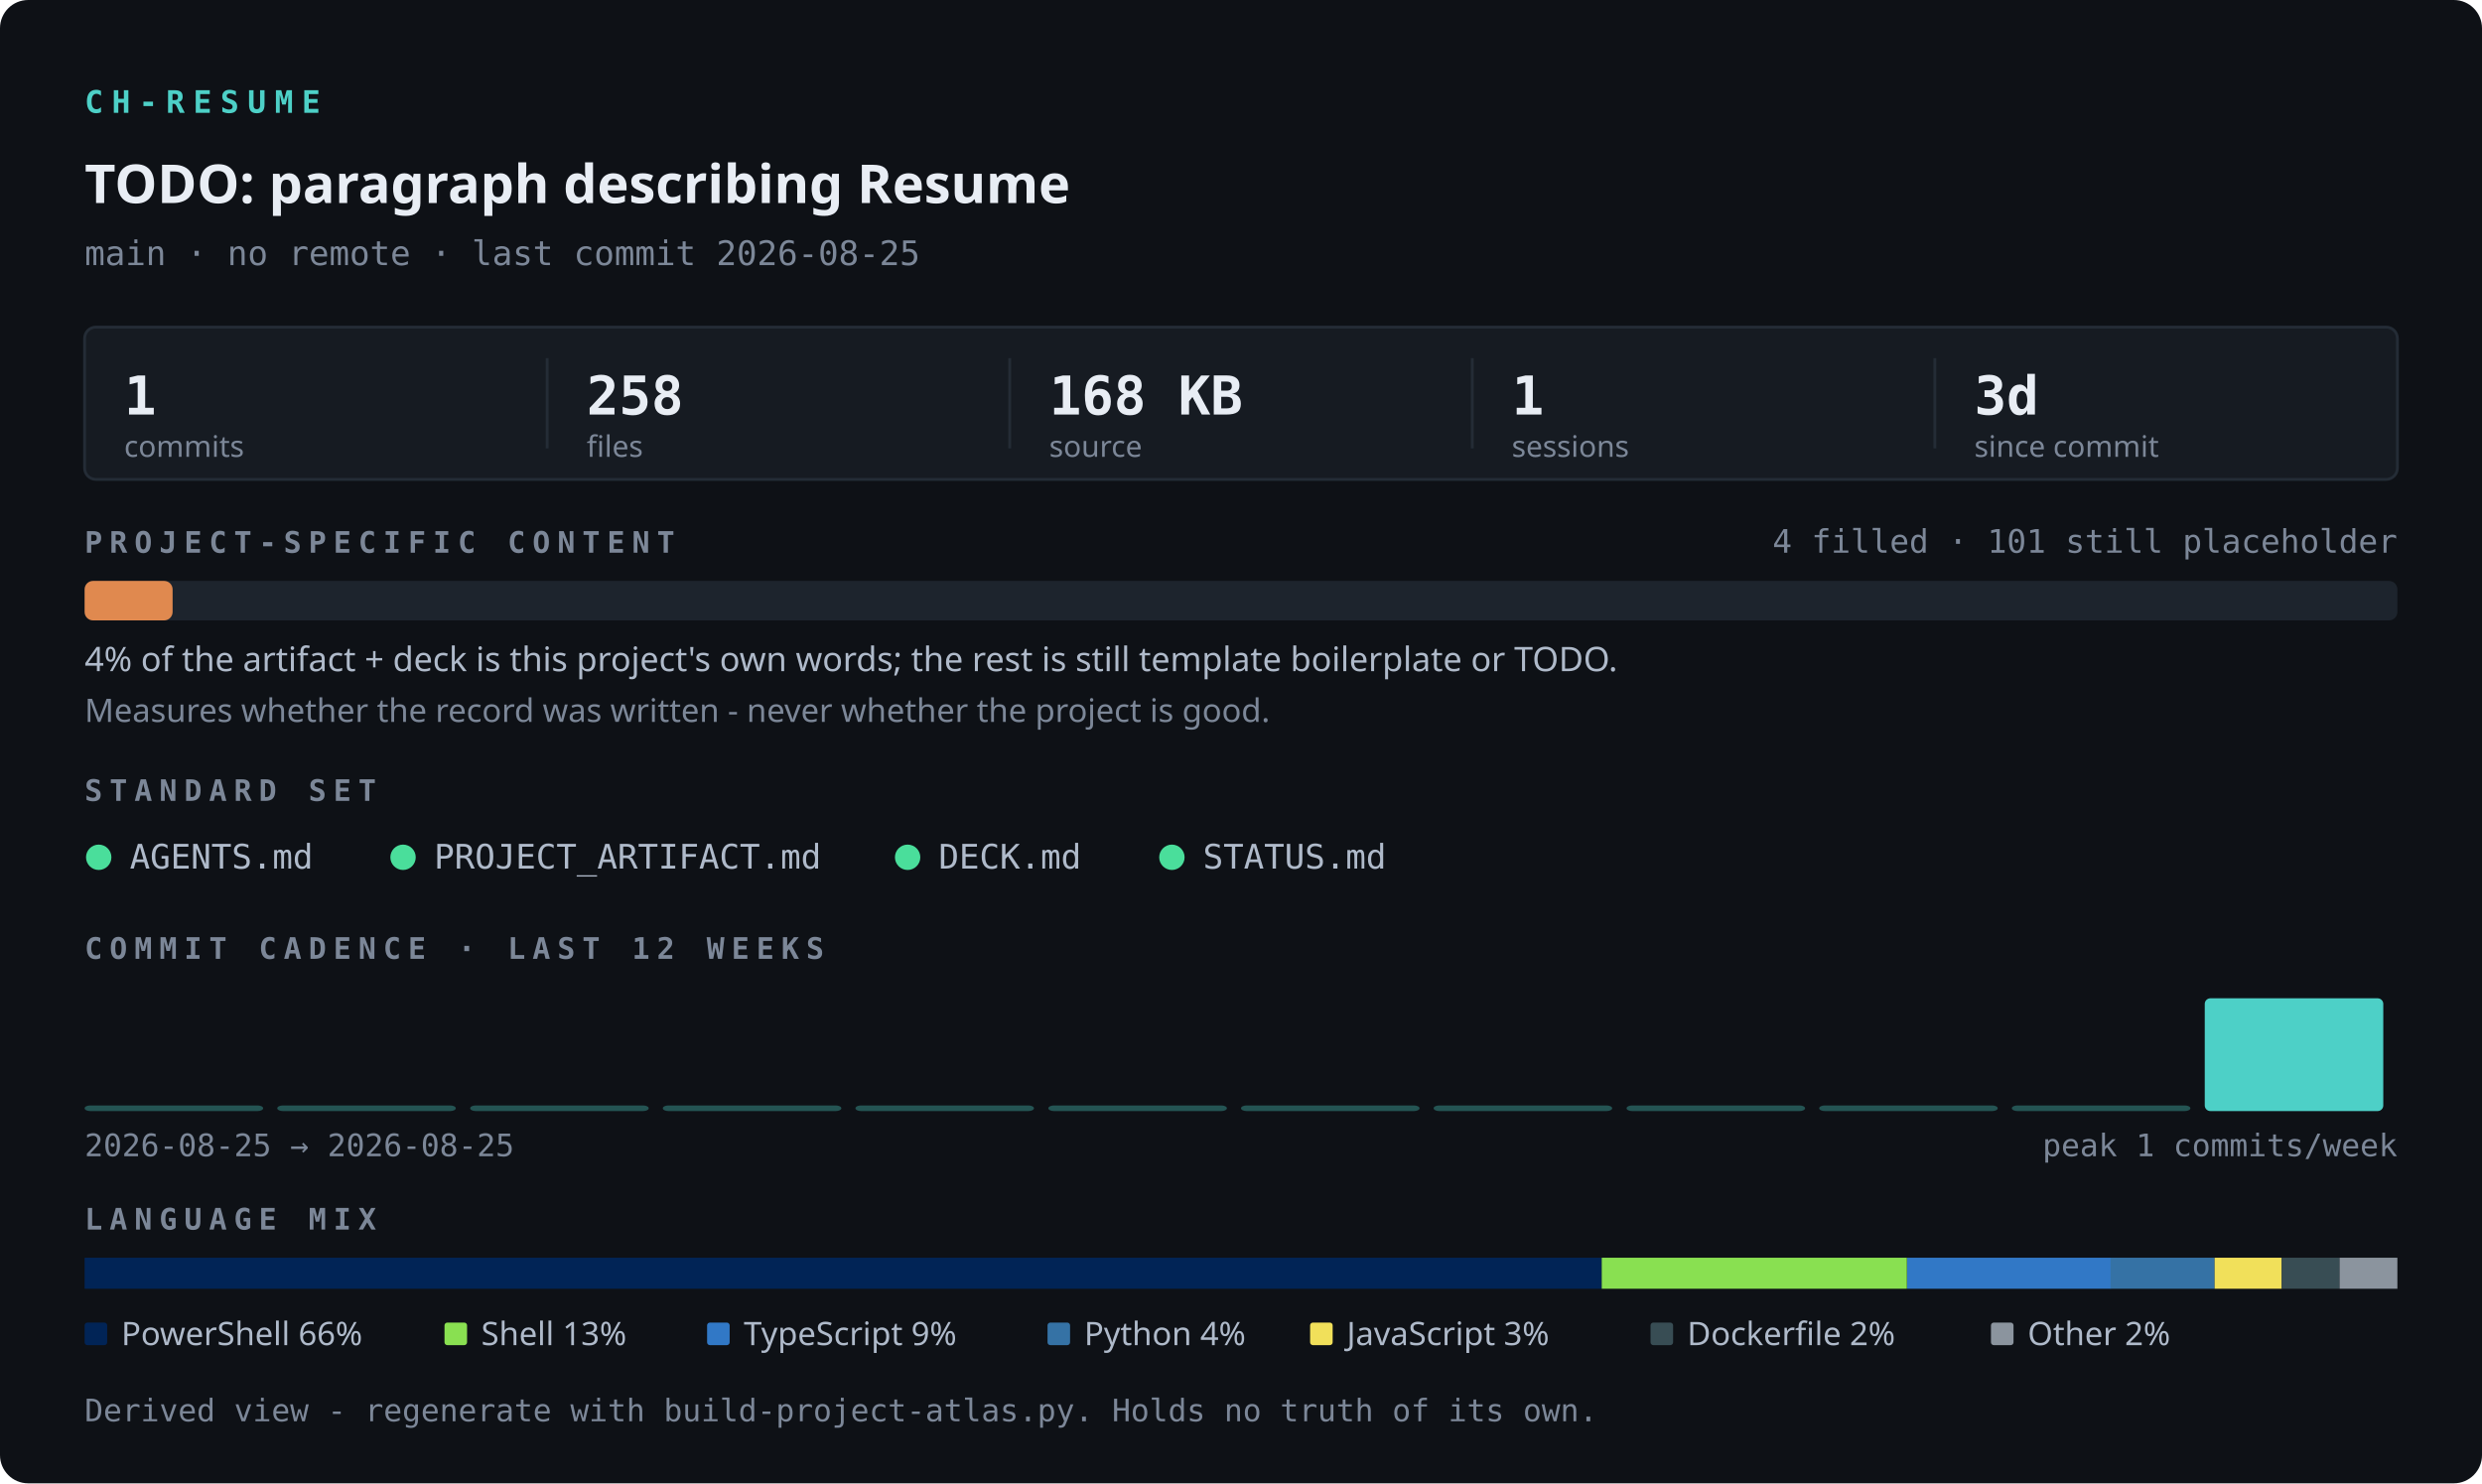
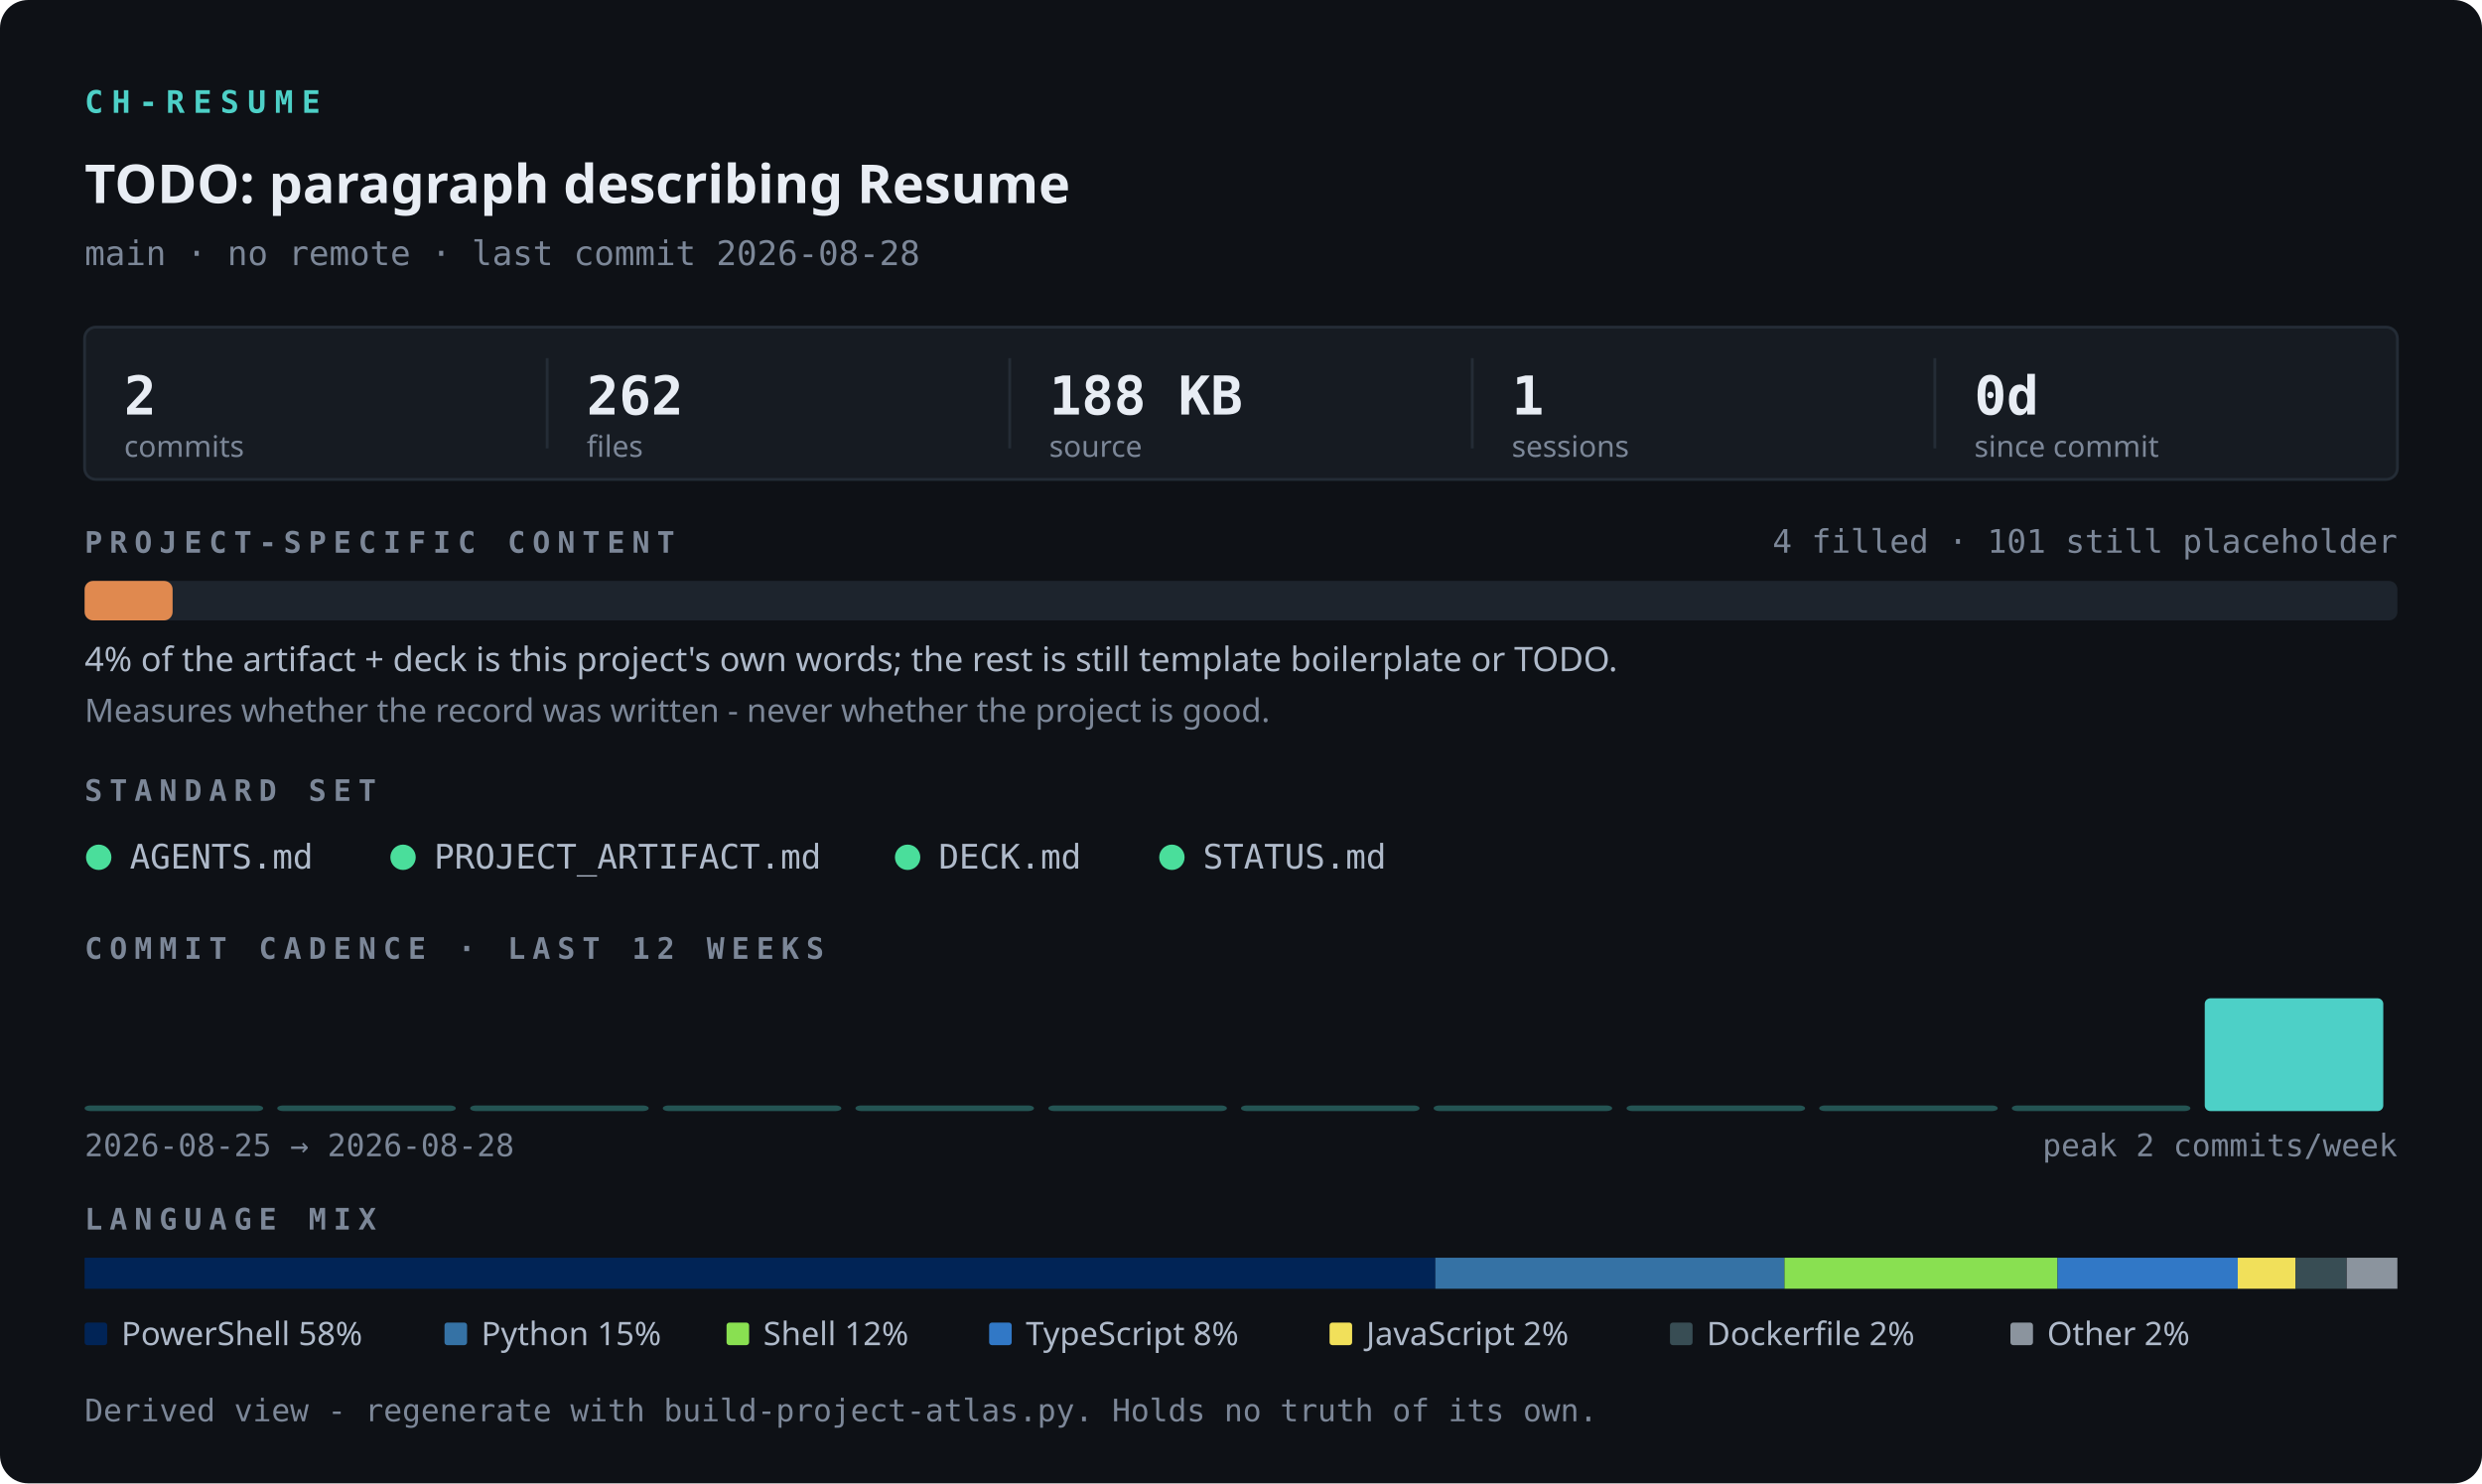
<svg xmlns="http://www.w3.org/2000/svg" width="880" height="526" viewBox="0 0 880 526">
  <rect width="880" height="526" rx="10" fill="#0E1116" />
  <text x="30.0" y="40.0" font-family="ui-monospace,SFMono-Regular,Consolas,monospace" font-size="11" font-weight="600" fill="#4DD0C7" text-anchor="start" letter-spacing="3">CH-RESUME</text>
  <text x="30.0" y="72.0" font-family="ui-sans-serif,Segoe UI,system-ui,-apple-system,sans-serif" font-size="19" font-weight="600" fill="#E8EDF4" text-anchor="start">TODO: paragraph describing Resume</text>
-   <text x="30.0" y="94.0" font-family="ui-monospace,SFMono-Regular,Consolas,monospace" font-size="12" font-weight="400" fill="#7C8798" text-anchor="start">main  ·  no remote  ·  last commit 2026-08-25</text>
+   <text x="30.0" y="94.0" font-family="ui-monospace,SFMono-Regular,Consolas,monospace" font-size="12" font-weight="400" fill="#7C8798" text-anchor="start">main  ·  no remote  ·  last commit 2026-08-28</text>
  <rect x="30" y="116" width="820" height="54" rx="4" fill="#161B22" stroke="#242C36" />
-   <text x="44.0" y="147.0" font-family="ui-monospace,SFMono-Regular,Consolas,monospace" font-size="19" font-weight="600" fill="#E8EDF4" text-anchor="start">1</text>
+   <text x="44.0" y="147.0" font-family="ui-monospace,SFMono-Regular,Consolas,monospace" font-size="19" font-weight="600" fill="#E8EDF4" text-anchor="start">2</text>
  <text x="44.0" y="162.0" font-family="ui-sans-serif,Segoe UI,system-ui,-apple-system,sans-serif" font-size="10.5" font-weight="400" fill="#7C8798" text-anchor="start">commits</text>
  <line x1="194.0" y1="127" x2="194.0" y2="159" stroke="#242C36" />
-   <text x="208.0" y="147.0" font-family="ui-monospace,SFMono-Regular,Consolas,monospace" font-size="19" font-weight="600" fill="#E8EDF4" text-anchor="start">258</text>
+   <text x="208.0" y="147.0" font-family="ui-monospace,SFMono-Regular,Consolas,monospace" font-size="19" font-weight="600" fill="#E8EDF4" text-anchor="start">262</text>
  <text x="208.0" y="162.0" font-family="ui-sans-serif,Segoe UI,system-ui,-apple-system,sans-serif" font-size="10.5" font-weight="400" fill="#7C8798" text-anchor="start">files</text>
  <line x1="358.0" y1="127" x2="358.0" y2="159" stroke="#242C36" />
-   <text x="372.0" y="147.0" font-family="ui-monospace,SFMono-Regular,Consolas,monospace" font-size="19" font-weight="600" fill="#E8EDF4" text-anchor="start">168 KB</text>
+   <text x="372.0" y="147.0" font-family="ui-monospace,SFMono-Regular,Consolas,monospace" font-size="19" font-weight="600" fill="#E8EDF4" text-anchor="start">188 KB</text>
  <text x="372.0" y="162.0" font-family="ui-sans-serif,Segoe UI,system-ui,-apple-system,sans-serif" font-size="10.5" font-weight="400" fill="#7C8798" text-anchor="start">source</text>
  <line x1="522.0" y1="127" x2="522.0" y2="159" stroke="#242C36" />
  <text x="536.0" y="147.0" font-family="ui-monospace,SFMono-Regular,Consolas,monospace" font-size="19" font-weight="600" fill="#E8EDF4" text-anchor="start">1</text>
  <text x="536.0" y="162.0" font-family="ui-sans-serif,Segoe UI,system-ui,-apple-system,sans-serif" font-size="10.5" font-weight="400" fill="#7C8798" text-anchor="start">sessions</text>
  <line x1="686.0" y1="127" x2="686.0" y2="159" stroke="#242C36" />
-   <text x="700.0" y="147.0" font-family="ui-monospace,SFMono-Regular,Consolas,monospace" font-size="19" font-weight="600" fill="#E8EDF4" text-anchor="start">3d</text>
+   <text x="700.0" y="147.0" font-family="ui-monospace,SFMono-Regular,Consolas,monospace" font-size="19" font-weight="600" fill="#E8EDF4" text-anchor="start">0d</text>
  <text x="700.0" y="162.0" font-family="ui-sans-serif,Segoe UI,system-ui,-apple-system,sans-serif" font-size="10.5" font-weight="400" fill="#7C8798" text-anchor="start">since commit</text>
  <text x="30.0" y="196.0" font-family="ui-monospace,SFMono-Regular,Consolas,monospace" font-size="10.5" font-weight="600" fill="#7C8798" text-anchor="start" letter-spacing="2.5">PROJECT-SPECIFIC CONTENT</text>
  <text x="850.0" y="196.0" font-family="ui-monospace,SFMono-Regular,Consolas,monospace" font-size="11.5" font-weight="400" fill="#7C8798" text-anchor="end">4 filled  ·  101 still placeholder</text>
  <rect x="30" y="206" width="820" height="14" rx="3" fill="#1D242D" />
  <rect x="30" y="206" width="31.2" height="14" rx="3" fill="#E0894F" />
  <text x="30.0" y="238.0" font-family="ui-sans-serif,Segoe UI,system-ui,-apple-system,sans-serif" font-size="12" font-weight="400" fill="#AFBACA" text-anchor="start">4% of the artifact + deck is this project's own words; the rest is still template boilerplate or TODO.</text>
  <text x="30.0" y="256.0" font-family="ui-sans-serif,Segoe UI,system-ui,-apple-system,sans-serif" font-size="11.5" font-weight="400" fill="#7C8798" text-anchor="start">Measures whether the record was written - never whether the project is good.</text>
  <text x="30.0" y="284.0" font-family="ui-monospace,SFMono-Regular,Consolas,monospace" font-size="10.5" font-weight="600" fill="#7C8798" text-anchor="start" letter-spacing="2.5">STANDARD SET</text>
  <circle cx="35.0" cy="304.0" r="4.5" fill="#4ADE9B" />
  <text x="46.0" y="308.0" font-family="ui-monospace,SFMono-Regular,Consolas,monospace" font-size="12" font-weight="400" fill="#AFBACA" text-anchor="start">AGENTS.md</text>
  <circle cx="142.9" cy="304.0" r="4.5" fill="#4ADE9B" />
  <text x="153.9" y="308.0" font-family="ui-monospace,SFMono-Regular,Consolas,monospace" font-size="12" font-weight="400" fill="#AFBACA" text-anchor="start">PROJECT_ARTIFACT.md</text>
  <circle cx="321.8" cy="304.0" r="4.5" fill="#4ADE9B" />
  <text x="332.8" y="308.0" font-family="ui-monospace,SFMono-Regular,Consolas,monospace" font-size="12" font-weight="400" fill="#AFBACA" text-anchor="start">DECK.md</text>
  <circle cx="415.5" cy="304.0" r="4.5" fill="#4ADE9B" />
  <text x="426.5" y="308.0" font-family="ui-monospace,SFMono-Regular,Consolas,monospace" font-size="12" font-weight="400" fill="#AFBACA" text-anchor="start">STATUS.md</text>
  <text x="30.0" y="340.0" font-family="ui-monospace,SFMono-Regular,Consolas,monospace" font-size="10.5" font-weight="600" fill="#7C8798" text-anchor="start" letter-spacing="2.5">COMMIT CADENCE  ·  LAST 12 WEEKS</text>
  <rect x="30.0" y="392.0" width="63.3" height="2.0" rx="2" fill="#4DD0C7" opacity="0.35" />
  <rect x="98.3" y="392.0" width="63.3" height="2.0" rx="2" fill="#4DD0C7" opacity="0.35" />
  <rect x="166.7" y="392.0" width="63.3" height="2.0" rx="2" fill="#4DD0C7" opacity="0.35" />
  <rect x="235.0" y="392.0" width="63.3" height="2.0" rx="2" fill="#4DD0C7" opacity="0.35" />
  <rect x="303.3" y="392.0" width="63.3" height="2.0" rx="2" fill="#4DD0C7" opacity="0.35" />
  <rect x="371.7" y="392.0" width="63.3" height="2.0" rx="2" fill="#4DD0C7" opacity="0.35" />
  <rect x="440.0" y="392.0" width="63.3" height="2.0" rx="2" fill="#4DD0C7" opacity="0.35" />
  <rect x="508.3" y="392.0" width="63.3" height="2.0" rx="2" fill="#4DD0C7" opacity="0.35" />
  <rect x="576.7" y="392.0" width="63.3" height="2.0" rx="2" fill="#4DD0C7" opacity="0.35" />
  <rect x="645.0" y="392.0" width="63.3" height="2.0" rx="2" fill="#4DD0C7" opacity="0.35" />
  <rect x="713.3" y="392.0" width="63.3" height="2.0" rx="2" fill="#4DD0C7" opacity="0.35" />
  <rect x="781.7" y="354.0" width="63.3" height="40.0" rx="2" fill="#4DD0C7" opacity="1.00" />
-   <text x="30.0" y="410.0" font-family="ui-monospace,SFMono-Regular,Consolas,monospace" font-size="11" font-weight="400" fill="#7C8798" text-anchor="start">2026-08-25 → 2026-08-25</text>
-   <text x="850.0" y="410.0" font-family="ui-monospace,SFMono-Regular,Consolas,monospace" font-size="11" font-weight="400" fill="#7C8798" text-anchor="end">peak 1 commits/week</text>
+   <text x="30.0" y="410.0" font-family="ui-monospace,SFMono-Regular,Consolas,monospace" font-size="11" font-weight="400" fill="#7C8798" text-anchor="start">2026-08-25 → 2026-08-28</text>
+   <text x="850.0" y="410.0" font-family="ui-monospace,SFMono-Regular,Consolas,monospace" font-size="11" font-weight="400" fill="#7C8798" text-anchor="end">peak 2 commits/week</text>
  <text x="30.0" y="436.0" font-family="ui-monospace,SFMono-Regular,Consolas,monospace" font-size="10.5" font-weight="600" fill="#7C8798" text-anchor="start" letter-spacing="2.5">LANGUAGE MIX</text>
-   <rect x="30.0" y="446" width="537.9" height="11" fill="#012456" />
-   <rect x="567.9" y="446" width="108.2" height="11" fill="#89e051" />
-   <rect x="676.2" y="446" width="72.2" height="11" fill="#3178c6" />
-   <rect x="748.3" y="446" width="36.9" height="11" fill="#3572A5" />
-   <rect x="785.2" y="446" width="23.8" height="11" fill="#f1e05a" />
-   <rect x="809.0" y="446" width="20.5" height="11" fill="#384d54" />
-   <rect x="829.5" y="446" width="20.5" height="11" fill="#8b949e" />
+   <rect x="30.0" y="446" width="478.9" height="11" fill="#012456" />
+   <rect x="508.9" y="446" width="123.8" height="11" fill="#3572A5" />
+   <rect x="632.7" y="446" width="96.8" height="11" fill="#89e051" />
+   <rect x="729.5" y="446" width="64.0" height="11" fill="#3178c6" />
+   <rect x="793.4" y="446" width="20.5" height="11" fill="#f1e05a" />
+   <rect x="813.9" y="446" width="18.0" height="11" fill="#384d54" />
+   <rect x="832.0" y="446" width="18.0" height="11" fill="#8b949e" />
  <rect x="30.0" y="469.0" width="8" height="8" rx="1" fill="#012456" />
-   <text x="43.0" y="477.0" font-family="ui-sans-serif,Segoe UI,system-ui,-apple-system,sans-serif" font-size="11.5" font-weight="400" fill="#AFBACA" text-anchor="start">PowerShell 66%</text>
-   <rect x="157.6" y="469.0" width="8" height="8" rx="1" fill="#89e051" />
-   <text x="170.6" y="477.0" font-family="ui-sans-serif,Segoe UI,system-ui,-apple-system,sans-serif" font-size="11.5" font-weight="400" fill="#AFBACA" text-anchor="start">Shell 13%</text>
-   <rect x="250.7" y="469.0" width="8" height="8" rx="1" fill="#3178c6" />
-   <text x="263.7" y="477.0" font-family="ui-sans-serif,Segoe UI,system-ui,-apple-system,sans-serif" font-size="11.5" font-weight="400" fill="#AFBACA" text-anchor="start">TypeScript 9%</text>
-   <rect x="371.4" y="469.0" width="8" height="8" rx="1" fill="#3572A5" />
-   <text x="384.4" y="477.0" font-family="ui-sans-serif,Segoe UI,system-ui,-apple-system,sans-serif" font-size="11.5" font-weight="400" fill="#AFBACA" text-anchor="start">Python 4%</text>
-   <rect x="464.5" y="469.0" width="8" height="8" rx="1" fill="#f1e05a" />
-   <text x="477.5" y="477.0" font-family="ui-sans-serif,Segoe UI,system-ui,-apple-system,sans-serif" font-size="11.5" font-weight="400" fill="#AFBACA" text-anchor="start">JavaScript 3%</text>
-   <rect x="585.2" y="469.0" width="8" height="8" rx="1" fill="#384d54" />
-   <text x="598.2" y="477.0" font-family="ui-sans-serif,Segoe UI,system-ui,-apple-system,sans-serif" font-size="11.5" font-weight="400" fill="#AFBACA" text-anchor="start">Dockerfile 2%</text>
-   <rect x="705.9" y="469.0" width="8" height="8" rx="1" fill="#8b949e" />
-   <text x="718.9" y="477.0" font-family="ui-sans-serif,Segoe UI,system-ui,-apple-system,sans-serif" font-size="11.5" font-weight="400" fill="#AFBACA" text-anchor="start">Other 2%</text>
+   <text x="43.0" y="477.0" font-family="ui-sans-serif,Segoe UI,system-ui,-apple-system,sans-serif" font-size="11.5" font-weight="400" fill="#AFBACA" text-anchor="start">PowerShell 58%</text>
+   <rect x="157.6" y="469.0" width="8" height="8" rx="1" fill="#3572A5" />
+   <text x="170.6" y="477.0" font-family="ui-sans-serif,Segoe UI,system-ui,-apple-system,sans-serif" font-size="11.5" font-weight="400" fill="#AFBACA" text-anchor="start">Python 15%</text>
+   <rect x="257.6" y="469.0" width="8" height="8" rx="1" fill="#89e051" />
+   <text x="270.6" y="477.0" font-family="ui-sans-serif,Segoe UI,system-ui,-apple-system,sans-serif" font-size="11.5" font-weight="400" fill="#AFBACA" text-anchor="start">Shell 12%</text>
+   <rect x="350.7" y="469.0" width="8" height="8" rx="1" fill="#3178c6" />
+   <text x="363.7" y="477.0" font-family="ui-sans-serif,Segoe UI,system-ui,-apple-system,sans-serif" font-size="11.5" font-weight="400" fill="#AFBACA" text-anchor="start">TypeScript 8%</text>
+   <rect x="471.4" y="469.0" width="8" height="8" rx="1" fill="#f1e05a" />
+   <text x="484.4" y="477.0" font-family="ui-sans-serif,Segoe UI,system-ui,-apple-system,sans-serif" font-size="11.5" font-weight="400" fill="#AFBACA" text-anchor="start">JavaScript 2%</text>
+   <rect x="592.1" y="469.0" width="8" height="8" rx="1" fill="#384d54" />
+   <text x="605.1" y="477.0" font-family="ui-sans-serif,Segoe UI,system-ui,-apple-system,sans-serif" font-size="11.5" font-weight="400" fill="#AFBACA" text-anchor="start">Dockerfile 2%</text>
+   <rect x="712.8" y="469.0" width="8" height="8" rx="1" fill="#8b949e" />
+   <text x="725.8" y="477.0" font-family="ui-sans-serif,Segoe UI,system-ui,-apple-system,sans-serif" font-size="11.5" font-weight="400" fill="#AFBACA" text-anchor="start">Other 2%</text>
  <text x="30.0" y="504.0" font-family="ui-monospace,SFMono-Regular,Consolas,monospace" font-size="11" font-weight="400" fill="#7C8798" text-anchor="start">Derived view - regenerate with build-project-atlas.py. Holds no truth of its own.</text>
</svg>
